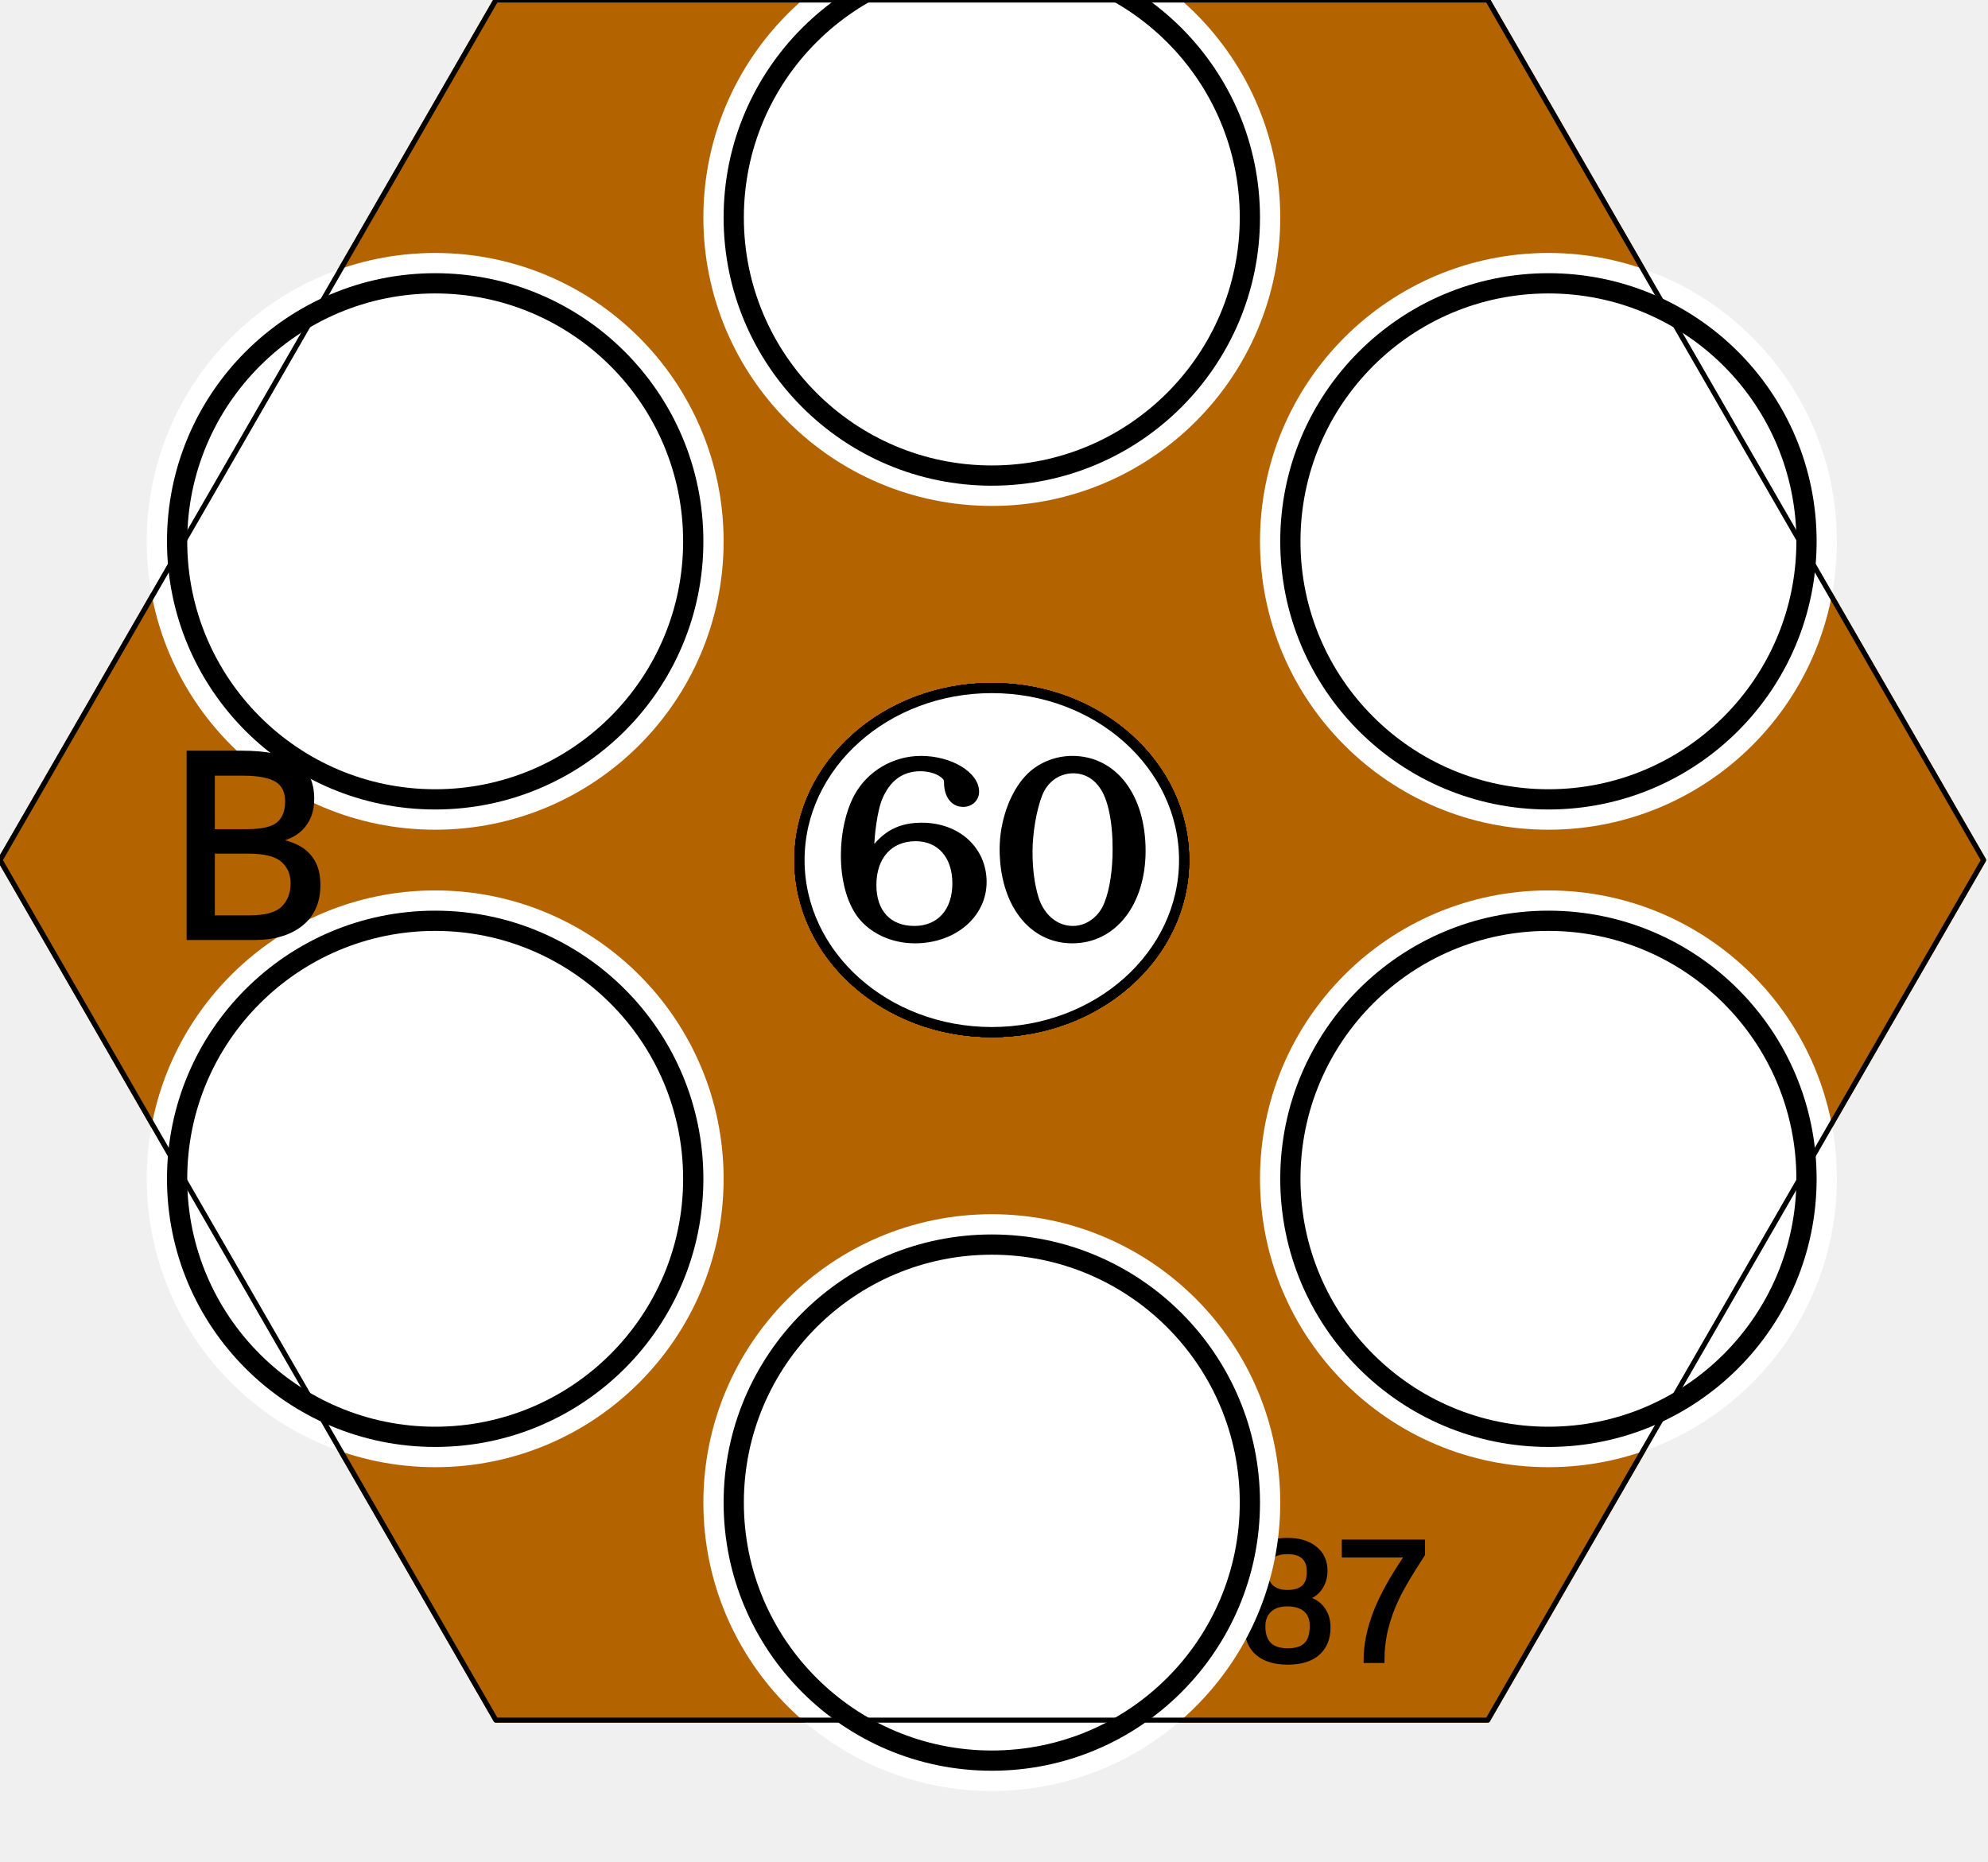
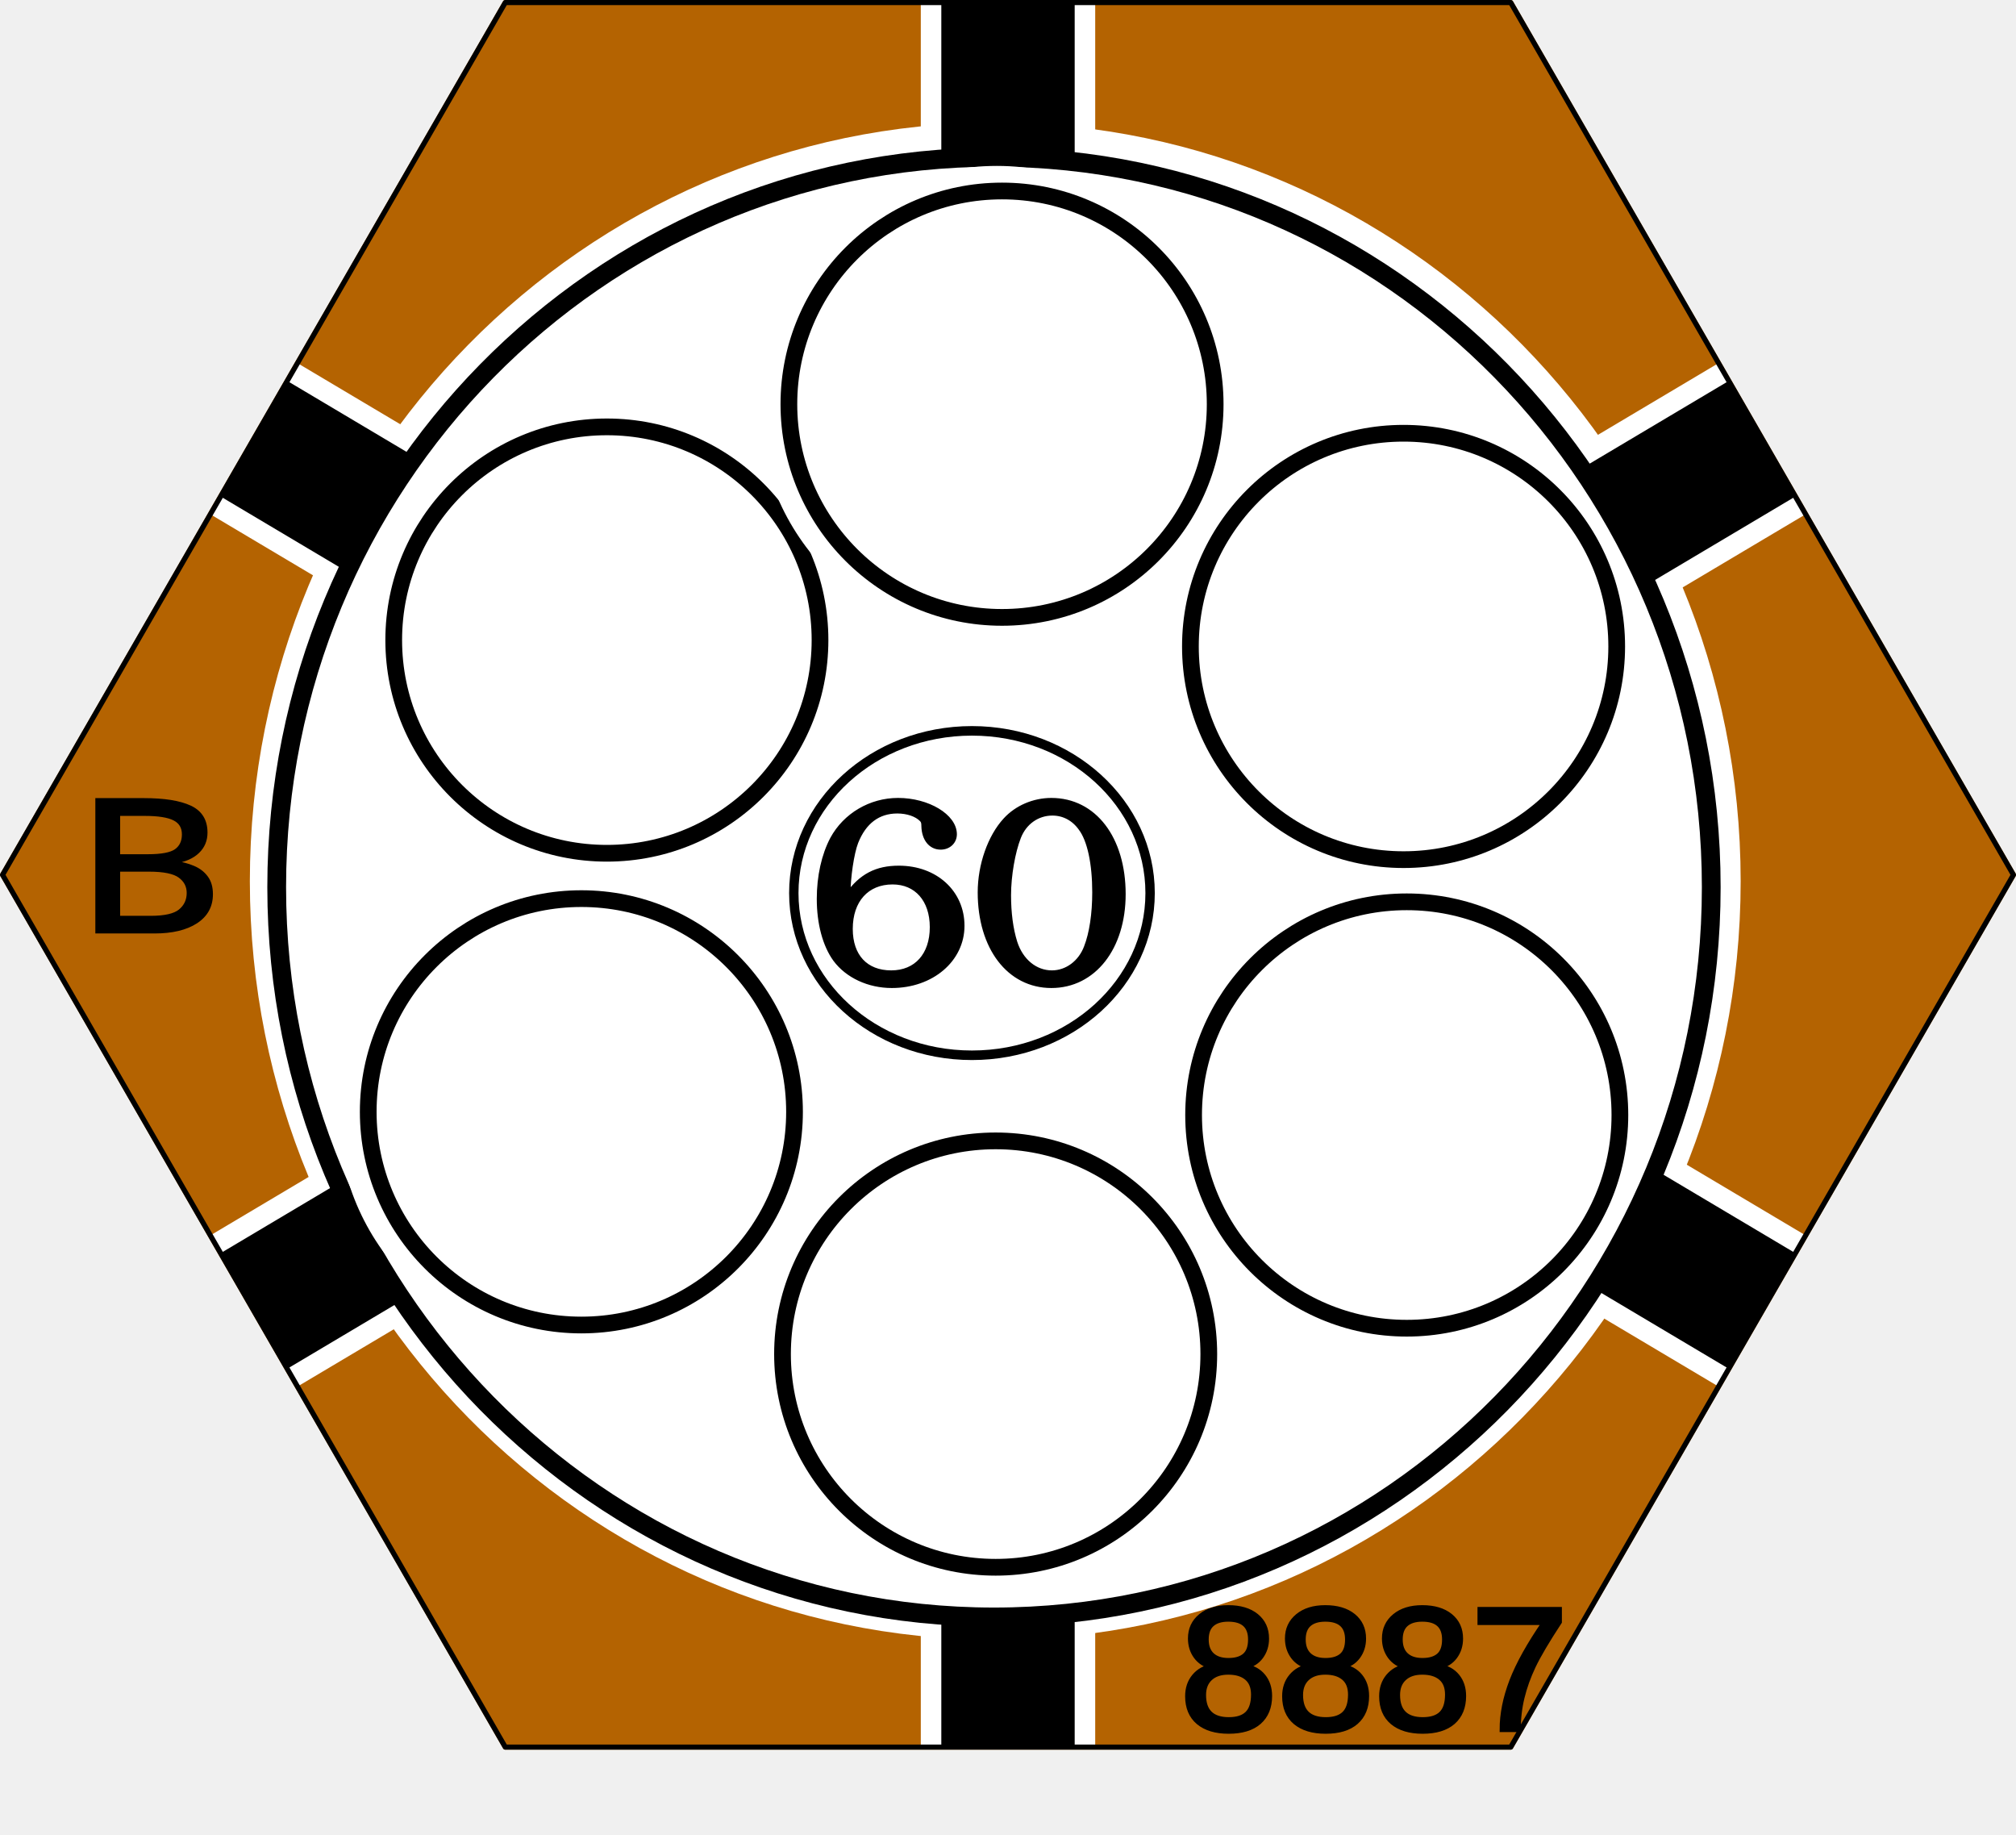
- <svg xmlns="http://www.w3.org/2000/svg" version="1.1">
-   <path d=" M 98,0 L 294,0 L 392,170 L 294,340 L 98,340 L 0,170 Z" fill="#B46301" stroke="#B46301" stroke-width="1" stroke-linejoin="round" />
-   <text x="245" y="318" dy="0.3em" fill="#000000" stroke="#000000" text-anchor="middle" font-family="Arial" font-size="34">8887</text>
-   <circle cx="86" cy="233" r="51" fill="#FFFFFF" stroke="#FFFFFF" stroke-width="12" />
-   <circle cx="196" cy="297" r="51" fill="#FFFFFF" stroke="#FFFFFF" stroke-width="12" />
-   <circle cx="306" cy="233" r="51" fill="#FFFFFF" stroke="#FFFFFF" stroke-width="12" />
-   <circle cx="306" cy="107" r="51" fill="#FFFFFF" stroke="#FFFFFF" stroke-width="12" />
-   <circle cx="196" cy="43" r="51" fill="#FFFFFF" stroke="#FFFFFF" stroke-width="12" />
-   <circle cx="86" cy="107" r="51" fill="#FFFFFF" stroke="#FFFFFF" stroke-width="12" />
-   <path d="M 86,107 L 49,85" fill="none" stroke="#FFFFFF" stroke-width="34" stroke-linecap="butt" stroke-linejoin="round" />
-   <path d="M 86,233 L 49,255" fill="none" stroke="#FFFFFF" stroke-width="34" stroke-linecap="butt" stroke-linejoin="round" />
-   <path d="M 196,297 L 196,340" fill="none" stroke="#FFFFFF" stroke-width="34" stroke-linecap="butt" stroke-linejoin="round" />
-   <path d="M 306,233 L 343,255" fill="none" stroke="#FFFFFF" stroke-width="34" stroke-linecap="butt" stroke-linejoin="round" />
-   <path d="M 306,107 L 343,85" fill="none" stroke="#FFFFFF" stroke-width="34" stroke-linecap="butt" stroke-linejoin="round" />
-   <path d="M 196,43 L 196,0" fill="none" stroke="#FFFFFF" stroke-width="34" stroke-linecap="butt" stroke-linejoin="round" />
-   <path d="M 86,107 L 49,85" fill="none" stroke="#000000" stroke-width="26" stroke-linecap="butt" stroke-linejoin="round" />
-   <path d="M 86,233 L 49,255" fill="none" stroke="#000000" stroke-width="26" stroke-linecap="butt" stroke-linejoin="round" />
-   <path d="M 196,297 L 196,340" fill="none" stroke="#000000" stroke-width="26" stroke-linecap="butt" stroke-linejoin="round" />
-   <path d="M 306,233 L 343,255" fill="none" stroke="#000000" stroke-width="26" stroke-linecap="butt" stroke-linejoin="round" />
-   <path d="M 306,107 L 343,85" fill="none" stroke="#000000" stroke-width="26" stroke-linecap="butt" stroke-linejoin="round" />
-   <path d="M 196,43 L 196,0" fill="none" stroke="#000000" stroke-width="26" stroke-linecap="butt" stroke-linejoin="round" />
-   <circle cx="86" cy="233" r="51" fill="#FFFFFF" stroke="#000000" stroke-width="4" />
-   <ellipse rx="38" ry="34" cx="196" cy="170" fill="#FFFFFF" stroke="#000000" stroke-width="2" stroke-linejoin="round" />
-   <text x="196" y="170" dy="0.3em" fill="#000000" stroke="#000000" text-anchor="middle" font-family="Bookman Old Style" font-size="51">60</text>
-   <circle cx="196" cy="297" r="51" fill="#FFFFFF" stroke="#000000" stroke-width="4" />
-   <ellipse rx="38" ry="34" cx="196" cy="170" fill="#FFFFFF" stroke="#000000" stroke-width="2" stroke-linejoin="round" />
-   <text x="196" y="170" dy="0.3em" fill="#000000" stroke="#000000" text-anchor="middle" font-family="Bookman Old Style" font-size="51">60</text>
-   <circle cx="306" cy="233" r="51" fill="#FFFFFF" stroke="#000000" stroke-width="4" />
-   <ellipse rx="38" ry="34" cx="196" cy="170" fill="#FFFFFF" stroke="#000000" stroke-width="2" stroke-linejoin="round" />
-   <text x="196" y="170" dy="0.3em" fill="#000000" stroke="#000000" text-anchor="middle" font-family="Bookman Old Style" font-size="51">60</text>
-   <circle cx="306" cy="107" r="51" fill="#FFFFFF" stroke="#000000" stroke-width="4" />
-   <ellipse rx="38" ry="34" cx="196" cy="170" fill="#FFFFFF" stroke="#000000" stroke-width="2" stroke-linejoin="round" />
-   <text x="196" y="170" dy="0.3em" fill="#000000" stroke="#000000" text-anchor="middle" font-family="Bookman Old Style" font-size="51">60</text>
-   <circle cx="196" cy="43" r="51" fill="#FFFFFF" stroke="#000000" stroke-width="4" />
-   <ellipse rx="38" ry="34" cx="196" cy="170" fill="#FFFFFF" stroke="#000000" stroke-width="2" stroke-linejoin="round" />
-   <text x="196" y="170" dy="0.3em" fill="#000000" stroke="#000000" text-anchor="middle" font-family="Bookman Old Style" font-size="51">60</text>
-   <circle cx="86" cy="107" r="51" fill="#FFFFFF" stroke="#000000" stroke-width="4" />
-   <ellipse rx="38" ry="34" cx="196" cy="170" fill="#FFFFFF" stroke="#000000" stroke-width="2" stroke-linejoin="round" />
-   <text x="196" y="170" dy="0.3em" fill="#000000" stroke="#000000" text-anchor="middle" font-family="Bookman Old Style" font-size="51">60</text>
-   <text x="49" y="170" dy="0.3em" fill="#000000" stroke="#000000" text-anchor="middle" font-family="TimpaniHeavy" font-size="51">B</text>
-   <path d=" M 98,0 L 294,0 L 392,170 L 294,340 L 98,340 L 0,170 Z" fill="none" stroke="black" stroke-width="1" stroke-linejoin="round" />
+ <svg xmlns="http://www.w3.org/2000/svg" version="1.1" id="svg2" width="393" height="357.5">
+   <defs id="defs46" />
+   <path d="m 98.5,0.5 196,0 98,170 -98,170 -196,0 -98,-170 z" id="path4" style="fill:#b46301;stroke:#b46301;stroke-width:1;stroke-linejoin:round" />
+   <text x="267.864" y="19.068" dy="318" font-size="34" id="text6" style="font-size:34px;text-anchor:middle;fill:#000000;stroke:#000000;font-family:Arial">8887</text>
+   <circle cx="196" cy="170" r="153" id="circle8" transform="matrix(0.9138941,0,0,0.9298231,14.89183,13.67253)" style="fill:#ffffff;stroke:#ffffff;stroke-width:12" />
+   <path d="m 86.5,107.5 -37,-22" id="path10" style="fill:none;stroke:#ffffff;stroke-width:34;stroke-linecap:butt;stroke-linejoin:round" />
+   <path d="m 86.5,233.5 -37,22" id="path12" style="fill:none;stroke:#ffffff;stroke-width:34;stroke-linecap:butt;stroke-linejoin:round" />
+   <path d="m 196.5,297.5 0,43" id="path14" style="fill:none;stroke:#ffffff;stroke-width:34;stroke-linecap:butt;stroke-linejoin:round" />
+   <path d="m 306.5,233.5 37,22" id="path16" style="fill:none;stroke:#ffffff;stroke-width:34;stroke-linecap:butt;stroke-linejoin:round" />
+   <path d="m 306.5,107.5 37,-22" id="path18" style="fill:none;stroke:#ffffff;stroke-width:34;stroke-linecap:butt;stroke-linejoin:round" />
+   <path d="m 196.5,43.5 0,-43" id="path20" style="fill:none;stroke:#ffffff;stroke-width:34;stroke-linecap:butt;stroke-linejoin:round" />
+   <path d="m 86.5,107.5 -37,-22" id="path22" style="fill:none;stroke:#000000;stroke-width:26;stroke-linecap:butt;stroke-linejoin:round" />
+   <path d="m 86.5,233.5 -37,22" id="path24" style="fill:none;stroke:#000000;stroke-width:26;stroke-linecap:butt;stroke-linejoin:round" />
+   <path d="m 196.5,297.5 0,43" id="path26" style="fill:none;stroke:#000000;stroke-width:26;stroke-linecap:butt;stroke-linejoin:round" />
+   <path d="m 306.5,233.5 37,22" id="path28" style="fill:none;stroke:#000000;stroke-width:26;stroke-linecap:butt;stroke-linejoin:round" />
+   <path d="m 306.5,107.5 37,-22" id="path30" style="fill:none;stroke:#000000;stroke-width:26;stroke-linecap:butt;stroke-linejoin:round" />
+   <path d="m 196.5,43.5 0,-43" id="path32" style="fill:none;stroke:#000000;stroke-width:26;stroke-linecap:butt;stroke-linejoin:round" />
+   <circle cx="196" cy="170" r="153" id="circle34" transform="matrix(0.9138941,0,0,0.9298231,14.64267,14.8278)" style="fill:#ffffff;stroke:#000000;stroke-width:4" />
+   <ellipse rx="38" ry="34" cx="196" cy="170" id="ellipse36" transform="matrix(0.9138941,0,0,0.9298231,10.34992,15.98306)" style="fill:#ffffff;stroke:#000000;stroke-width:2;stroke-linejoin:round" />
+   <text x="189.045" y="21.405" dy="170" font-size="51" id="text38" style="font-size:51px;text-anchor:middle;fill:#000000;stroke:#000000;font-family:Bookman Old Style">60</text>
+   <text x="26.238" y="68.422" dy="132.913" font-size="51" id="text40" transform="scale(1.108832,0.9018501)" style="font-size:39.874px;text-anchor:middle;fill:#000000;stroke:#000000;stroke-width:0.782;font-family:TimpaniHeavy">B</text>
+   <path d="m 98.5,0.5 196,0 98,170 -98,170 -196,0 -98,-170 z" id="path42" style="fill:none;stroke:#000000;stroke-width:1;stroke-linejoin:round" />
+   <circle cx="306" cy="233" r="51" id="circle12" transform="matrix(0.8147211,0,0,0.8147211,23.91493,27.47895)" style="fill:#ffffff;stroke:#ffffff;stroke-width:12" />
+   <circle cx="306" cy="233" r="51" id="circle180" transform="matrix(0.8147211,0,0,0.8147211,24.9272,27.47895)" style="fill:#ffffff;stroke:#000000;stroke-width:4" />
+   <circle cx="306" cy="233" r="51" id="circle12-3" transform="matrix(0.8147211,0,0,0.8147211,-56.22363,74.07114)" style="fill:#ffffff;stroke:#ffffff;stroke-width:12" />
+   <circle cx="306" cy="233" r="51" id="circle180-9" transform="matrix(0.8147211,0,0,0.8147211,-55.21137,74.07114)" style="fill:#ffffff;stroke:#000000;stroke-width:4" />
+   <circle cx="306" cy="233" r="51" id="circle12-4" transform="matrix(0.8147211,0,0,0.8147211,-136.9834,26.85772)" style="fill:#ffffff;stroke:#ffffff;stroke-width:12" />
+   <circle cx="306" cy="233" r="51" id="circle180-7" transform="matrix(0.8147211,0,0,0.8147211,-135.9712,26.85772)" style="fill:#ffffff;stroke:#000000;stroke-width:4" />
+   <circle cx="306" cy="233" r="51" id="circle12-0" transform="matrix(0.8147211,0,0,0.8147211,-132.0136,-65.08419)" style="fill:#ffffff;stroke:#ffffff;stroke-width:12" />
+   <circle cx="306" cy="233" r="51" id="circle180-1" transform="matrix(0.8147211,0,0,0.8147211,-131.0013,-65.08419)" style="fill:#ffffff;stroke:#000000;stroke-width:4" />
+   <circle cx="306" cy="233" r="51" id="circle12-7" transform="matrix(0.8147211,0,0,0.8147211,-54.98118,-111.0551)" style="fill:#ffffff;stroke:#ffffff;stroke-width:12" />
+   <circle cx="306" cy="233" r="51" id="circle180-93" transform="matrix(0.8147211,0,0,0.8147211,-53.96892,-111.0551)" style="fill:#ffffff;stroke:#000000;stroke-width:4" />
+   <circle cx="306" cy="233" r="51" id="circle12-8" transform="matrix(0.8147211,0,0,0.8147211,23.2937,-63.84173)" style="fill:#ffffff;stroke:#ffffff;stroke-width:12" />
+   <circle cx="306" cy="233" r="51" id="circle180-8" transform="matrix(0.8147211,0,0,0.8147211,24.30596,-63.84173)" style="fill:#ffffff;stroke:#000000;stroke-width:4" />
</svg>
